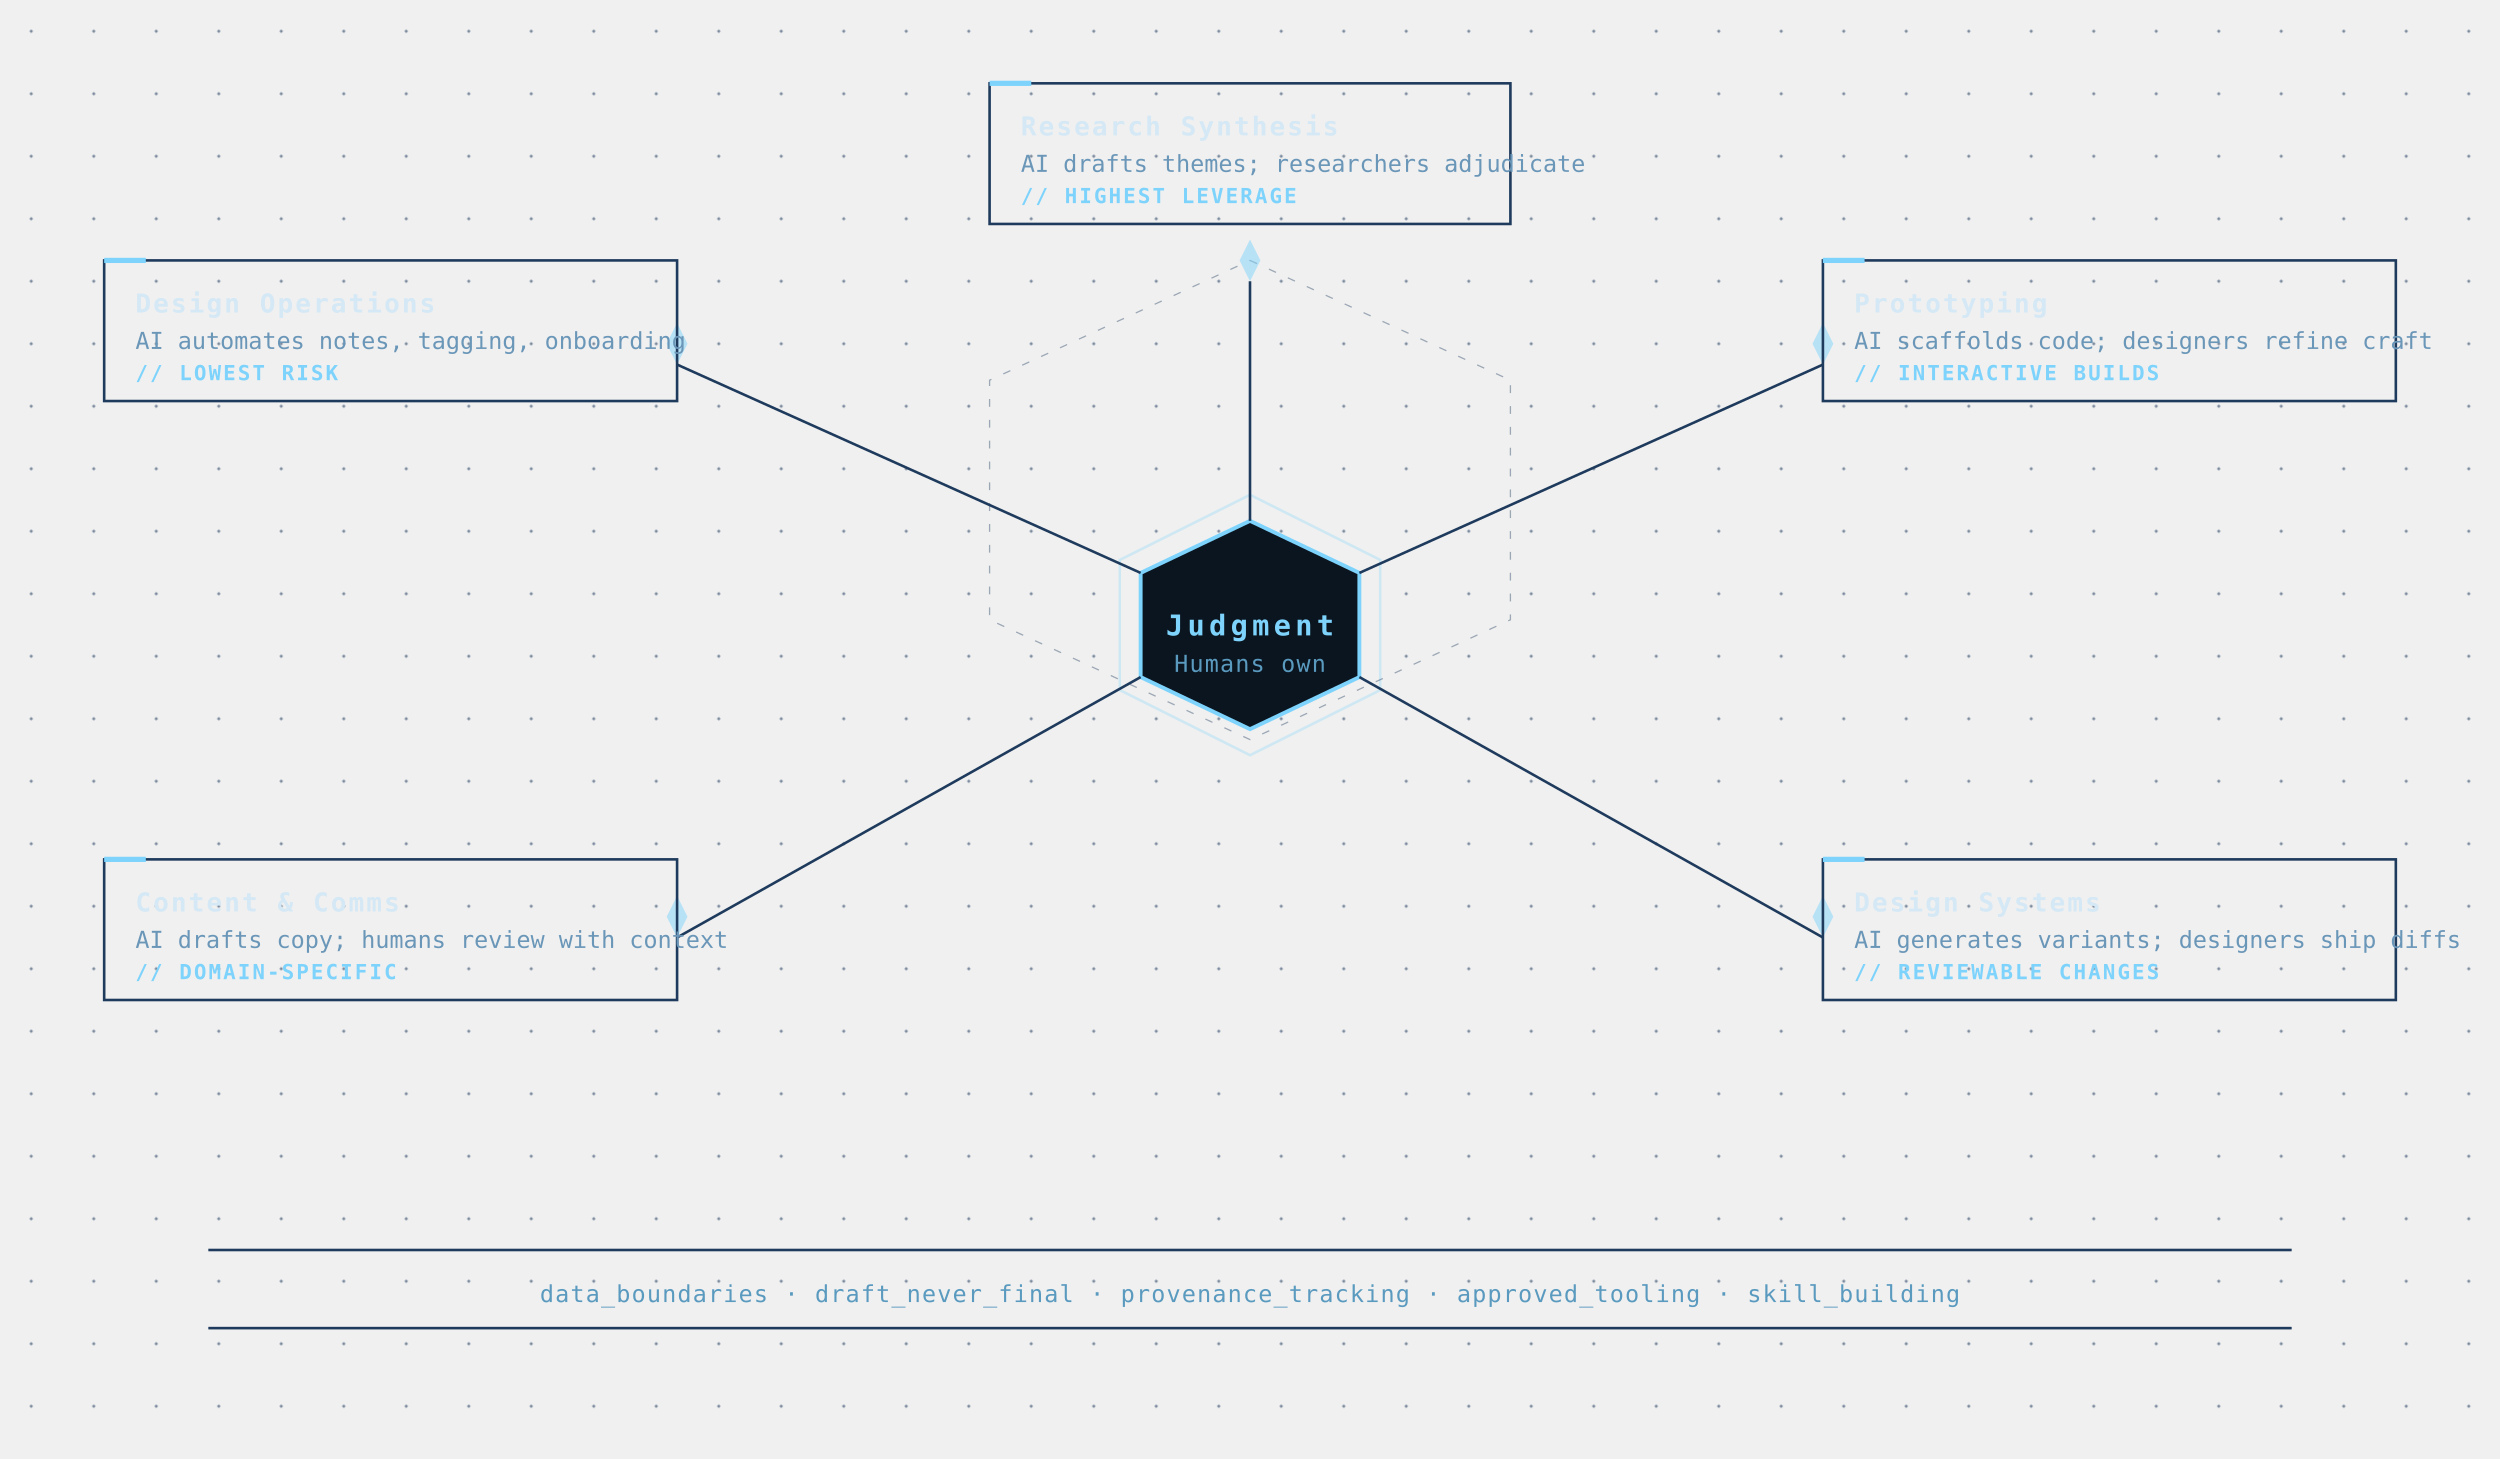
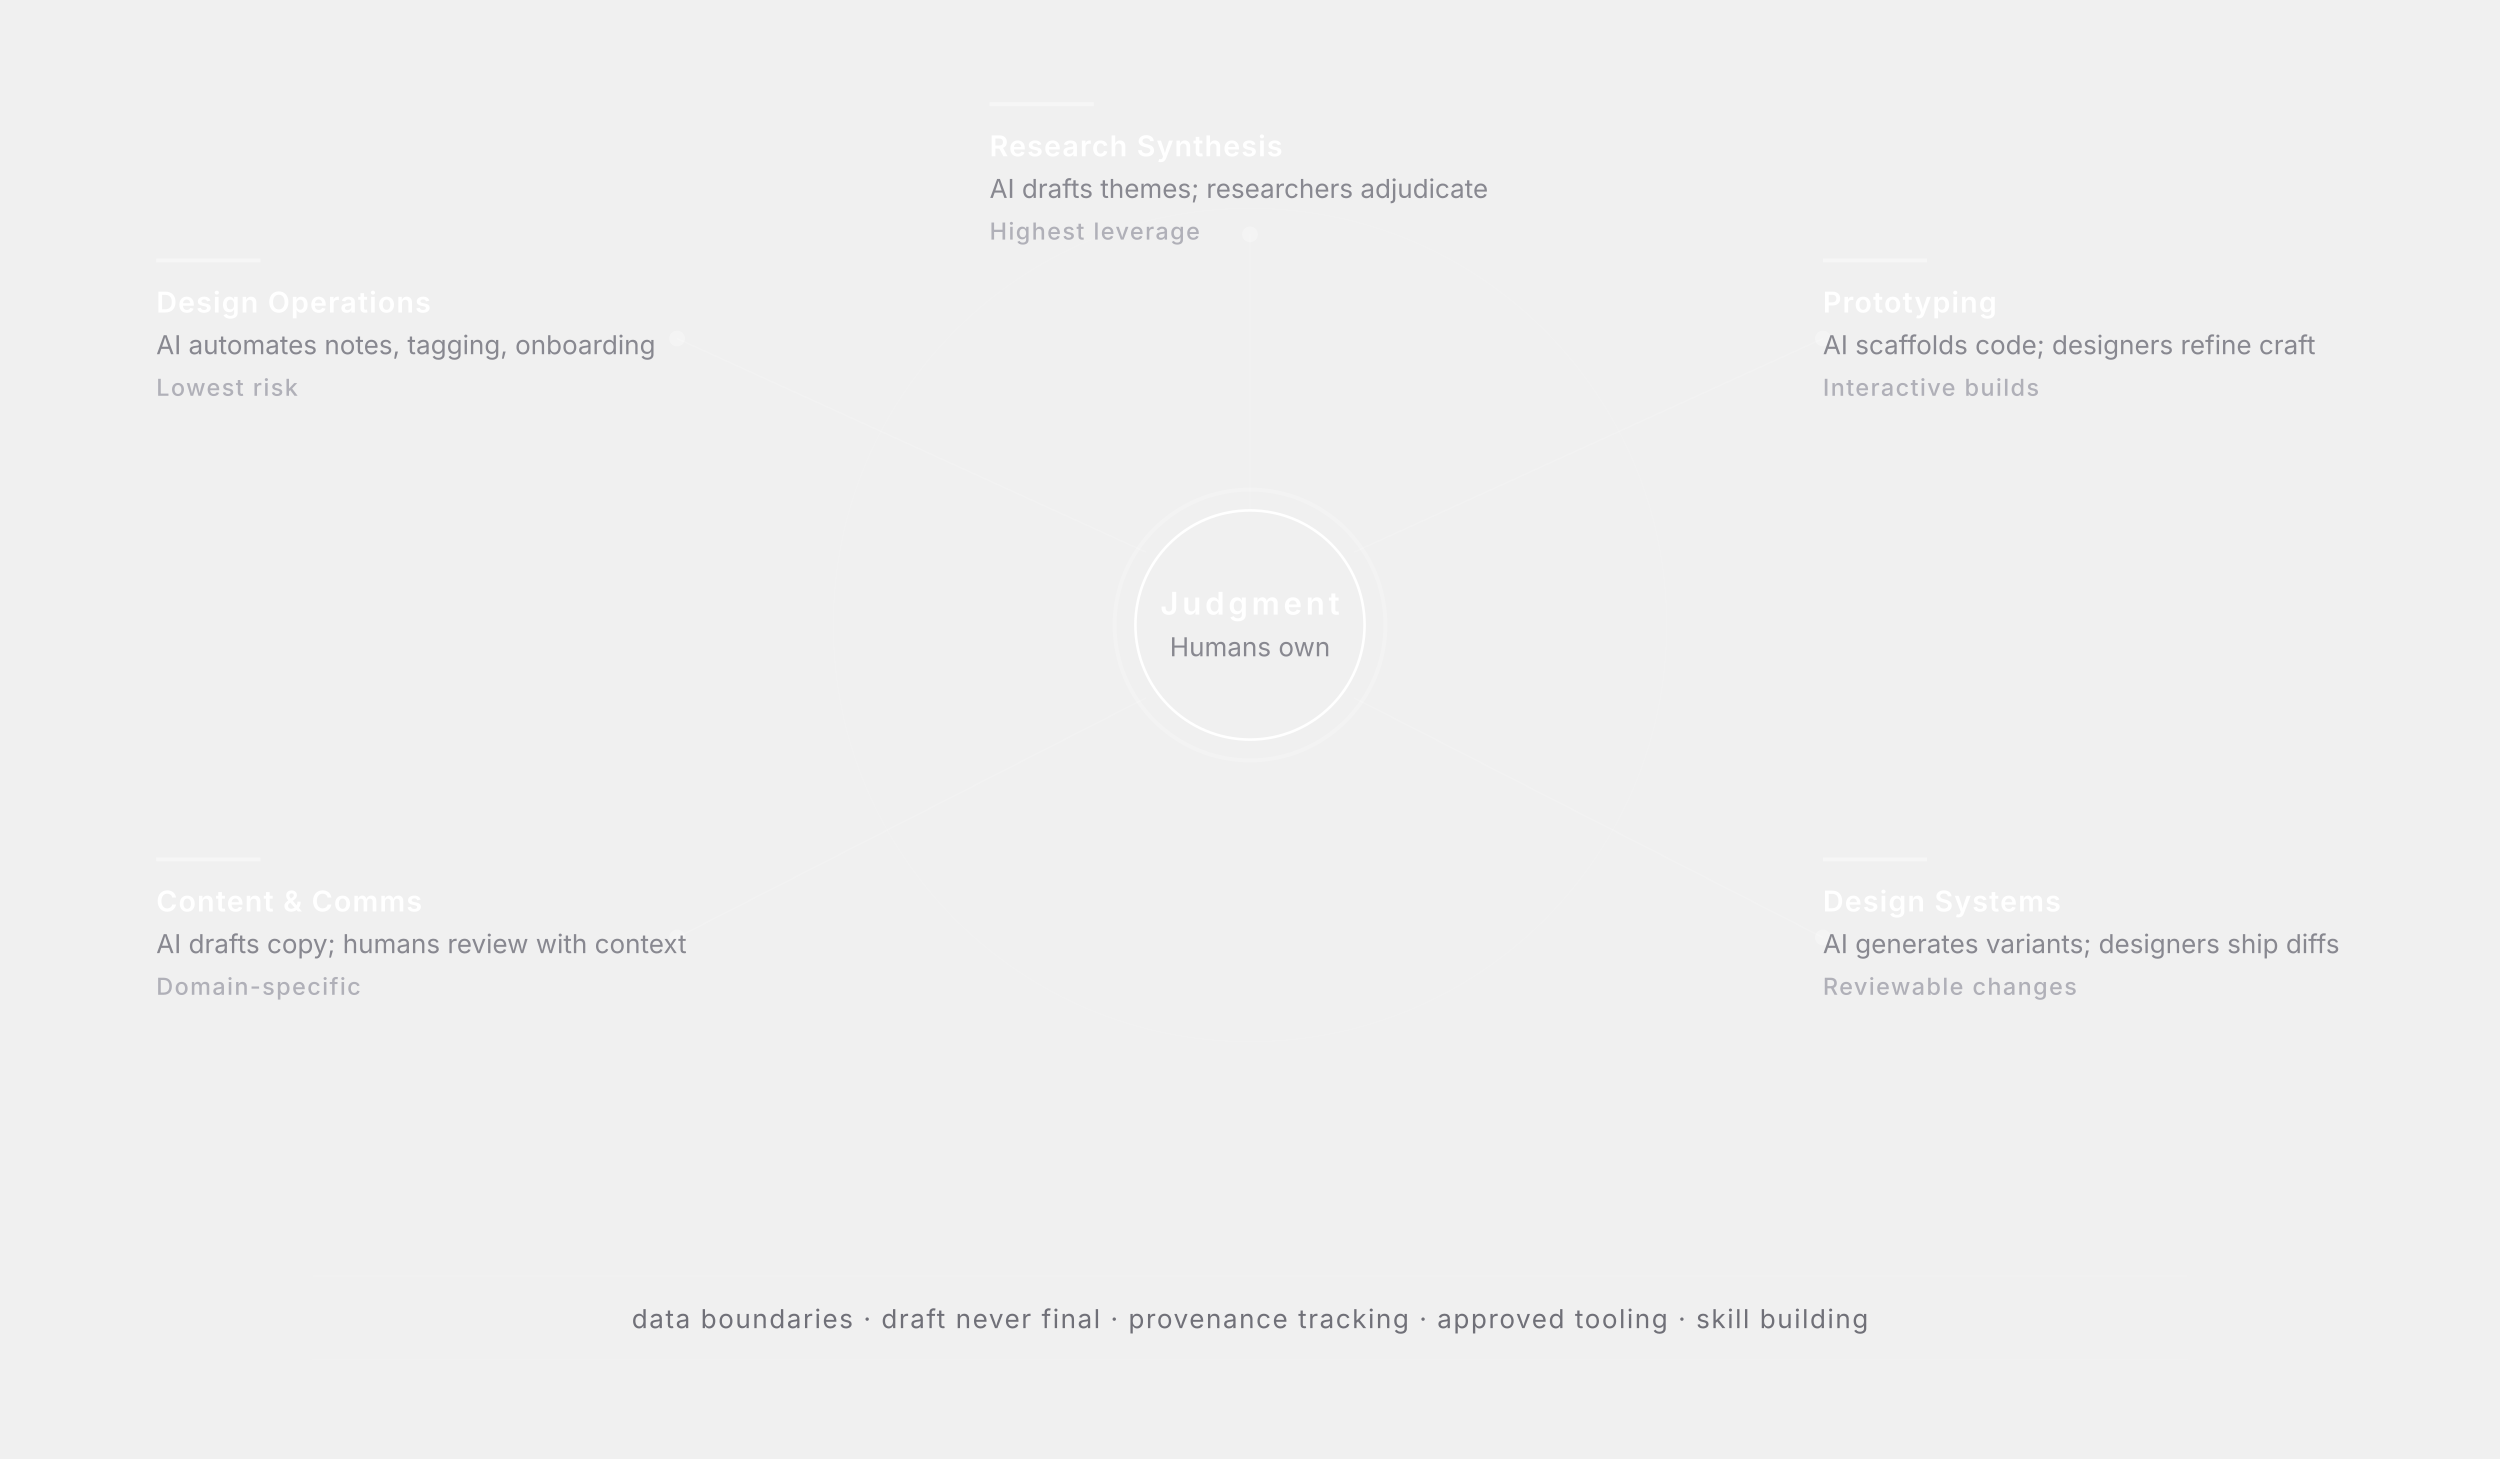
<svg xmlns="http://www.w3.org/2000/svg" viewBox="0 0 960 560" fill="none">
  <style>
-     text { font-family: 'SF Mono', 'Fira Code', 'Consolas', monospace; }
-     .hub-label { font-size: 11px; font-weight: 700; fill: #7dd3fc; text-anchor: middle; letter-spacing: 0.15em; text-transform: uppercase; }
-     .hub-sub { font-size: 9px; fill: #5a9abf; text-anchor: middle; letter-spacing: 0.05em; }
-     .node-label { font-size: 10px; font-weight: 600; fill: #d4e8f5; letter-spacing: 0.08em; text-transform: uppercase; }
-     .node-desc { font-size: 9px; fill: #6a96b8; }
-     .tag { font-size: 8px; font-weight: 700; fill: #7dd3fc; letter-spacing: 0.1em; }
-     .gov-label { font-size: 9px; fill: #5a9abf; text-anchor: middle; letter-spacing: 0.05em; }
+     text { font-family: 'Inter', 'Helvetica Neue', system-ui, sans-serif; }
+     .hub-label { font-size: 12px; font-weight: 600; fill: #ffffff; text-anchor: middle; letter-spacing: 0.12em; text-transform: uppercase; }
+     .hub-sub { font-size: 10px; fill: #888890; text-anchor: middle; }
+     .node-label { font-size: 11px; font-weight: 600; fill: #ffffff; letter-spacing: 0.04em; }
+     .node-desc { font-size: 10px; fill: #888890; }
+     .tag { font-size: 9px; font-weight: 500; fill: #b0b0b8; letter-spacing: 0.06em; text-transform: uppercase; }
+     .gov-label { font-size: 10px; fill: #707078; text-anchor: middle; letter-spacing: 0.06em; }
  </style>
-   <defs>
-     <pattern id="dots" width="24" height="24" patternUnits="userSpaceOnUse">
-       <circle cx="12" cy="12" r="0.6" fill="#1e3a5c" opacity="0.5" />
-     </pattern>
-   </defs>
-   <rect width="960" height="560" fill="url(#dots)" />
-   <polygon points="480,190 530,215 530,265 480,290 430,265 430,215" fill="none" stroke="#7dd3fc" stroke-width="1" opacity="0.3" />
-   <polygon points="480,200 522,220 522,260 480,280 438,260 438,220" fill="#0a1520" stroke="#7dd3fc" stroke-width="1.5" />
-   <text x="480" y="244" class="hub-label">Judgment</text>
-   <text x="480" y="258" class="hub-sub">Humans own</text>
-   <polygon points="480,100 580,146 580,238 480,284 380,238 380,146" fill="none" stroke="#1e3a5c" stroke-width="0.5" stroke-dasharray="3 5" opacity="0.4" />
-   <line x1="480" y1="200" x2="480" y2="108" stroke="#1e3a5c" stroke-width="1" />
-   <line x1="522" y1="220" x2="700" y2="140" stroke="#1e3a5c" stroke-width="1" />
-   <line x1="522" y1="260" x2="700" y2="360" stroke="#1e3a5c" stroke-width="1" />
-   <line x1="438" y1="260" x2="260" y2="360" stroke="#1e3a5c" stroke-width="1" />
-   <line x1="438" y1="220" x2="260" y2="140" stroke="#1e3a5c" stroke-width="1" />
-   <polygon points="480,108 484,100 480,92 476,100" fill="#7dd3fc" opacity="0.5" />
-   <polygon points="700,140 704,132 700,124 696,132" fill="#7dd3fc" opacity="0.5" />
-   <polygon points="700,360 704,352 700,344 696,352" fill="#7dd3fc" opacity="0.5" />
-   <polygon points="260,360 264,352 260,344 256,352" fill="#7dd3fc" opacity="0.5" />
-   <polygon points="260,140 264,132 260,124 256,132" fill="#7dd3fc" opacity="0.5" />
-   <line x1="380" y1="42" x2="380" y2="42" stroke="none" />
-   <rect x="380" y="32" width="200" height="54" fill="none" stroke="#1e3a5c" stroke-width="1" />
-   <line x1="380" y1="32" x2="396" y2="32" stroke="#7dd3fc" stroke-width="2" />
-   <text x="392" y="52" class="node-label">Research Synthesis</text>
-   <text x="392" y="66" class="node-desc">AI drafts themes; researchers adjudicate</text>
-   <text x="392" y="78" class="tag">// HIGHEST LEVERAGE</text>
-   <rect x="700" y="100" width="220" height="54" fill="none" stroke="#1e3a5c" stroke-width="1" />
-   <line x1="700" y1="100" x2="716" y2="100" stroke="#7dd3fc" stroke-width="2" />
-   <text x="712" y="120" class="node-label">Prototyping</text>
-   <text x="712" y="134" class="node-desc">AI scaffolds code; designers refine craft</text>
-   <text x="712" y="146" class="tag">// INTERACTIVE BUILDS</text>
-   <rect x="700" y="330" width="220" height="54" fill="none" stroke="#1e3a5c" stroke-width="1" />
-   <line x1="700" y1="330" x2="716" y2="330" stroke="#7dd3fc" stroke-width="2" />
-   <text x="712" y="350" class="node-label">Design Systems</text>
-   <text x="712" y="364" class="node-desc">AI generates variants; designers ship diffs</text>
-   <text x="712" y="376" class="tag">// REVIEWABLE CHANGES</text>
-   <rect x="40" y="330" width="220" height="54" fill="none" stroke="#1e3a5c" stroke-width="1" />
-   <line x1="40" y1="330" x2="56" y2="330" stroke="#7dd3fc" stroke-width="2" />
-   <text x="52" y="350" class="node-label">Content &amp; Comms</text>
-   <text x="52" y="364" class="node-desc">AI drafts copy; humans review with context</text>
-   <text x="52" y="376" class="tag">// DOMAIN-SPECIFIC</text>
-   <rect x="40" y="100" width="220" height="54" fill="none" stroke="#1e3a5c" stroke-width="1" />
-   <line x1="40" y1="100" x2="56" y2="100" stroke="#7dd3fc" stroke-width="2" />
-   <text x="52" y="120" class="node-label">Design Operations</text>
-   <text x="52" y="134" class="node-desc">AI automates notes, tagging, onboarding</text>
-   <text x="52" y="146" class="tag">// LOWEST RISK</text>
-   <line x1="80" y1="480" x2="880" y2="480" stroke="#1e3a5c" stroke-width="1" />
-   <text x="480" y="500" class="gov-label">data_boundaries · draft_never_final · provenance_tracking · approved_tooling · skill_building</text>
-   <line x1="80" y1="510" x2="880" y2="510" stroke="#1e3a5c" stroke-width="1" />
+   <circle cx="480" cy="240" r="52" fill="none" stroke="#ffffff" stroke-width="1.5" opacity="0.2" />
+   <circle cx="480" cy="240" r="44" fill="none" stroke="#ffffff" stroke-width="1" />
+   <text x="480" y="236" class="hub-label">Judgment</text>
+   <text x="480" y="252" class="hub-sub">Humans own</text>
+   <circle cx="480" cy="240" r="160" fill="none" stroke="#ffffff" stroke-width="0.5" opacity="0.06" />
+   <line x1="480" y1="196" x2="480" y2="90" stroke="#ffffff" stroke-width="0.5" opacity="0.15" />
+   <line x1="520" y1="212" x2="700" y2="130" stroke="#ffffff" stroke-width="0.5" opacity="0.15" />
+   <line x1="520" y1="268" x2="700" y2="360" stroke="#ffffff" stroke-width="0.5" opacity="0.15" />
+   <line x1="440" y1="268" x2="260" y2="360" stroke="#ffffff" stroke-width="0.5" opacity="0.15" />
+   <line x1="440" y1="212" x2="260" y2="130" stroke="#ffffff" stroke-width="0.5" opacity="0.15" />
+   <circle cx="480" cy="90" r="3" fill="#ffffff" opacity="0.3" />
+   <circle cx="700" cy="130" r="3" fill="#ffffff" opacity="0.3" />
+   <circle cx="700" cy="360" r="3" fill="#ffffff" opacity="0.3" />
+   <circle cx="260" cy="360" r="3" fill="#ffffff" opacity="0.3" />
+   <circle cx="260" cy="130" r="3" fill="#ffffff" opacity="0.3" />
+   <line x1="380" y1="40" x2="420" y2="40" stroke="#ffffff" stroke-width="1.5" opacity="0.4" />
+   <text x="380" y="60" class="node-label">Research Synthesis</text>
+   <text x="380" y="76" class="node-desc">AI drafts themes; researchers adjudicate</text>
+   <text x="380" y="92" class="tag">Highest leverage</text>
+   <line x1="700" y1="100" x2="740" y2="100" stroke="#ffffff" stroke-width="1.5" opacity="0.4" />
+   <text x="700" y="120" class="node-label">Prototyping</text>
+   <text x="700" y="136" class="node-desc">AI scaffolds code; designers refine craft</text>
+   <text x="700" y="152" class="tag">Interactive builds</text>
+   <line x1="700" y1="330" x2="740" y2="330" stroke="#ffffff" stroke-width="1.5" opacity="0.4" />
+   <text x="700" y="350" class="node-label">Design Systems</text>
+   <text x="700" y="366" class="node-desc">AI generates variants; designers ship diffs</text>
+   <text x="700" y="382" class="tag">Reviewable changes</text>
+   <line x1="60" y1="330" x2="100" y2="330" stroke="#ffffff" stroke-width="1.5" opacity="0.4" />
+   <text x="60" y="350" class="node-label">Content &amp; Comms</text>
+   <text x="60" y="366" class="node-desc">AI drafts copy; humans review with context</text>
+   <text x="60" y="382" class="tag">Domain-specific</text>
+   <line x1="60" y1="100" x2="100" y2="100" stroke="#ffffff" stroke-width="1.5" opacity="0.4" />
+   <text x="60" y="120" class="node-label">Design Operations</text>
+   <text x="60" y="136" class="node-desc">AI automates notes, tagging, onboarding</text>
+   <text x="60" y="152" class="tag">Lowest risk</text>
+   <line x1="120" y1="490" x2="840" y2="490" stroke="#ffffff" stroke-width="0.5" opacity="0.08" />
+   <text x="480" y="510" class="gov-label">data boundaries · draft never final · provenance tracking · approved tooling · skill building</text>
+   <line x1="120" y1="522" x2="840" y2="522" stroke="#ffffff" stroke-width="0.5" opacity="0.08" />
</svg>
